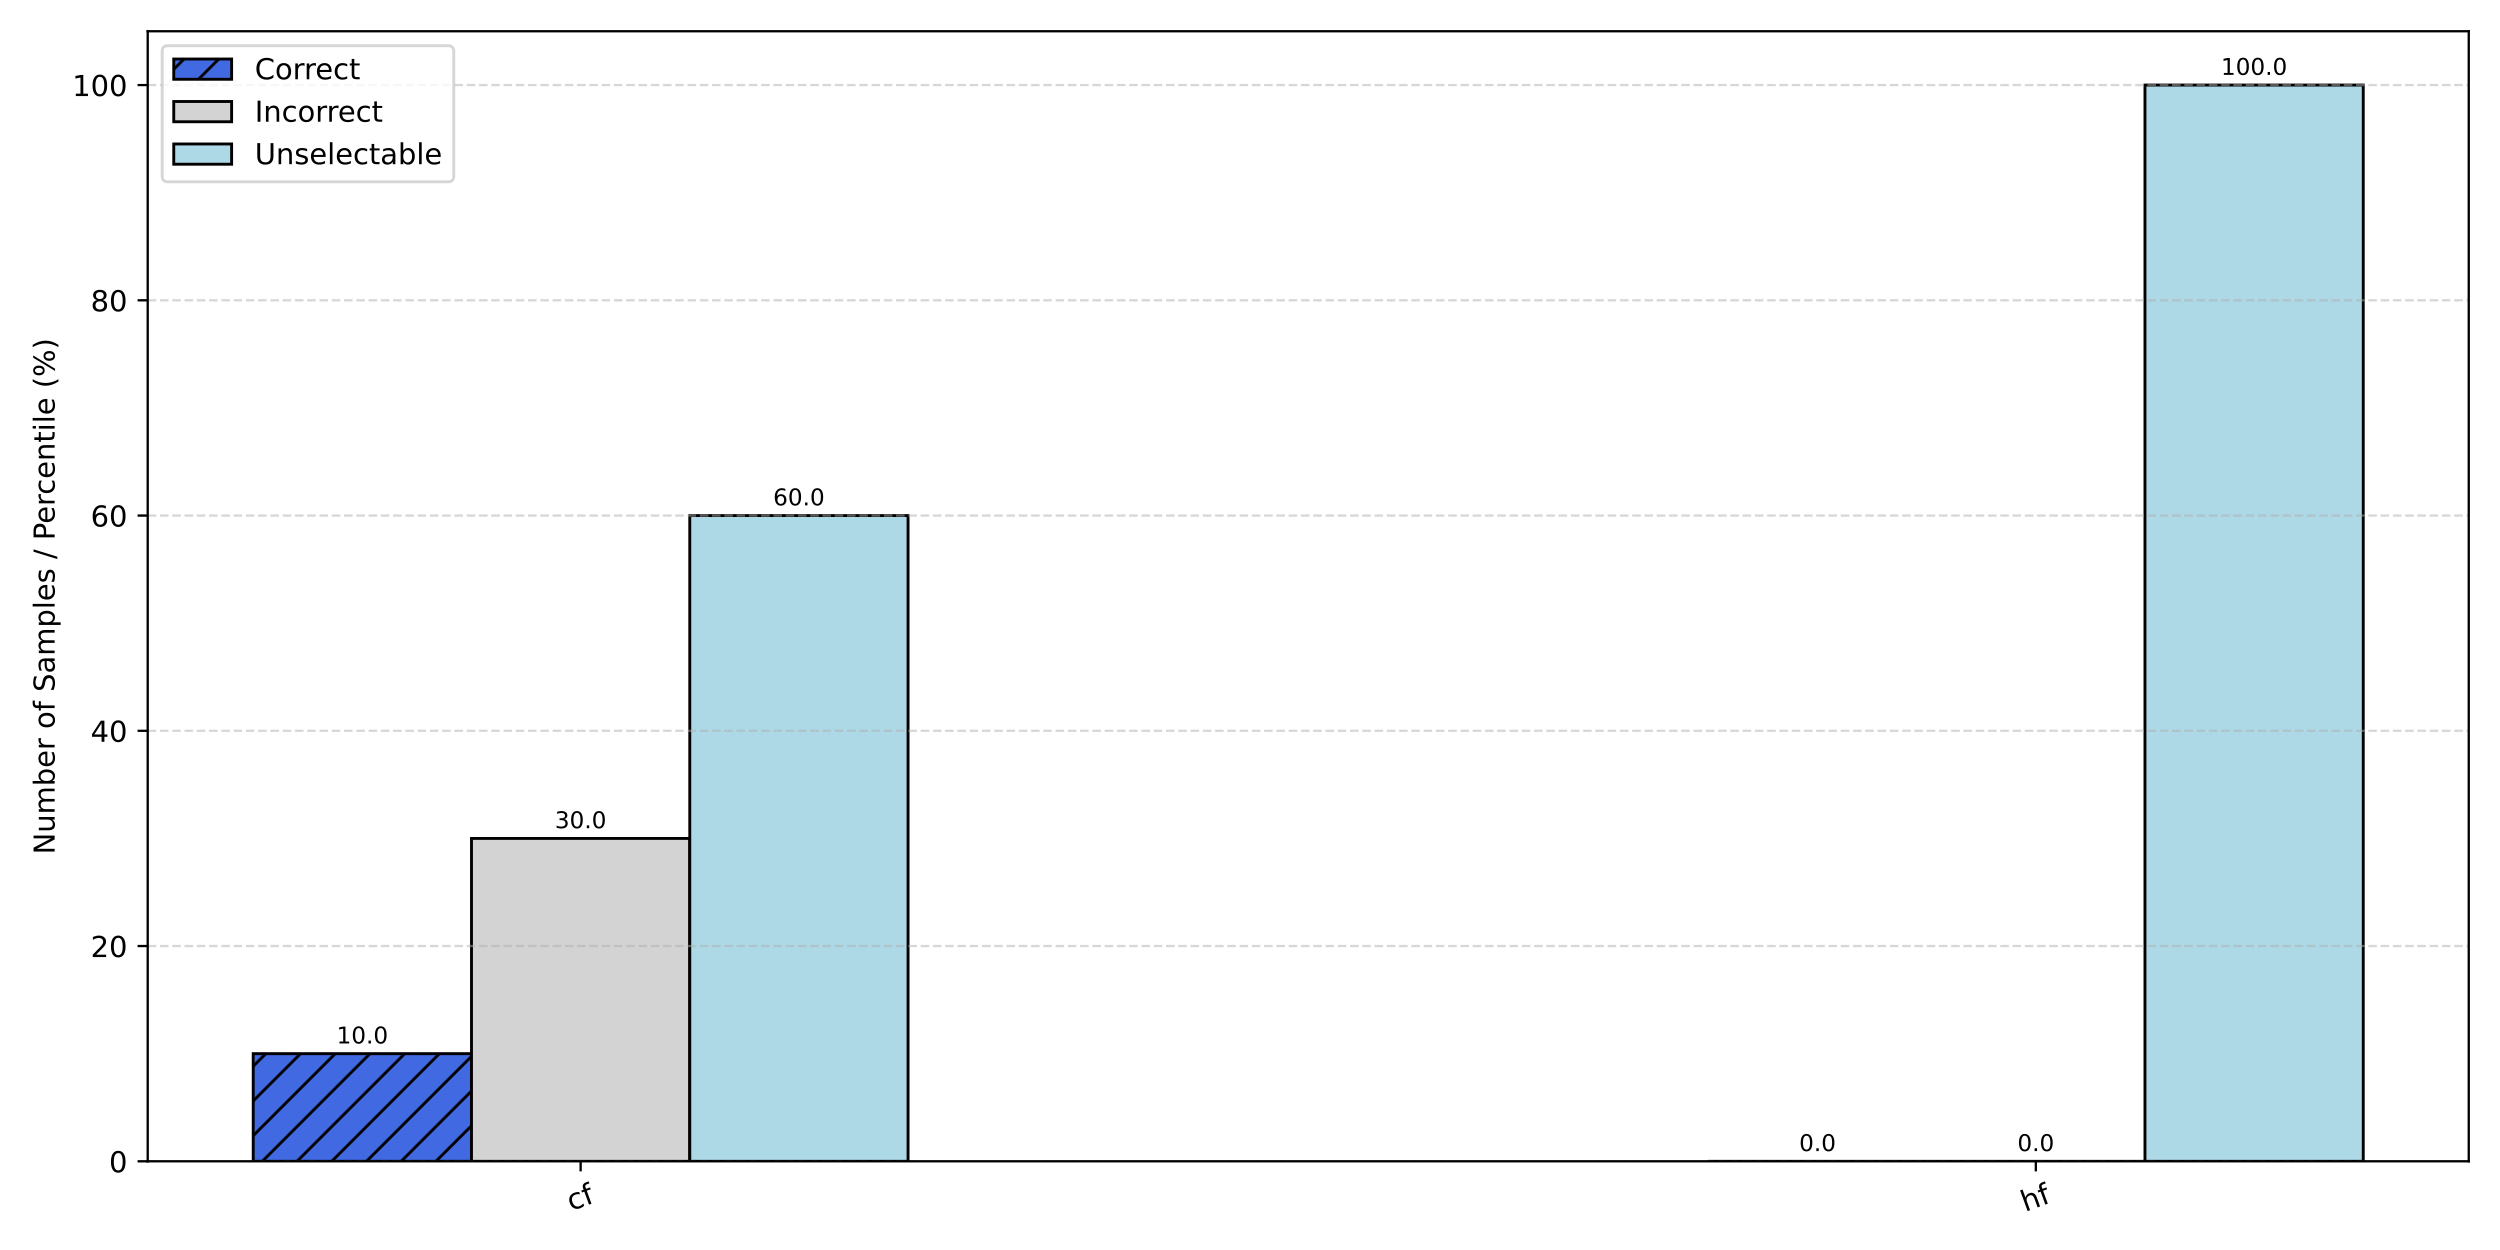
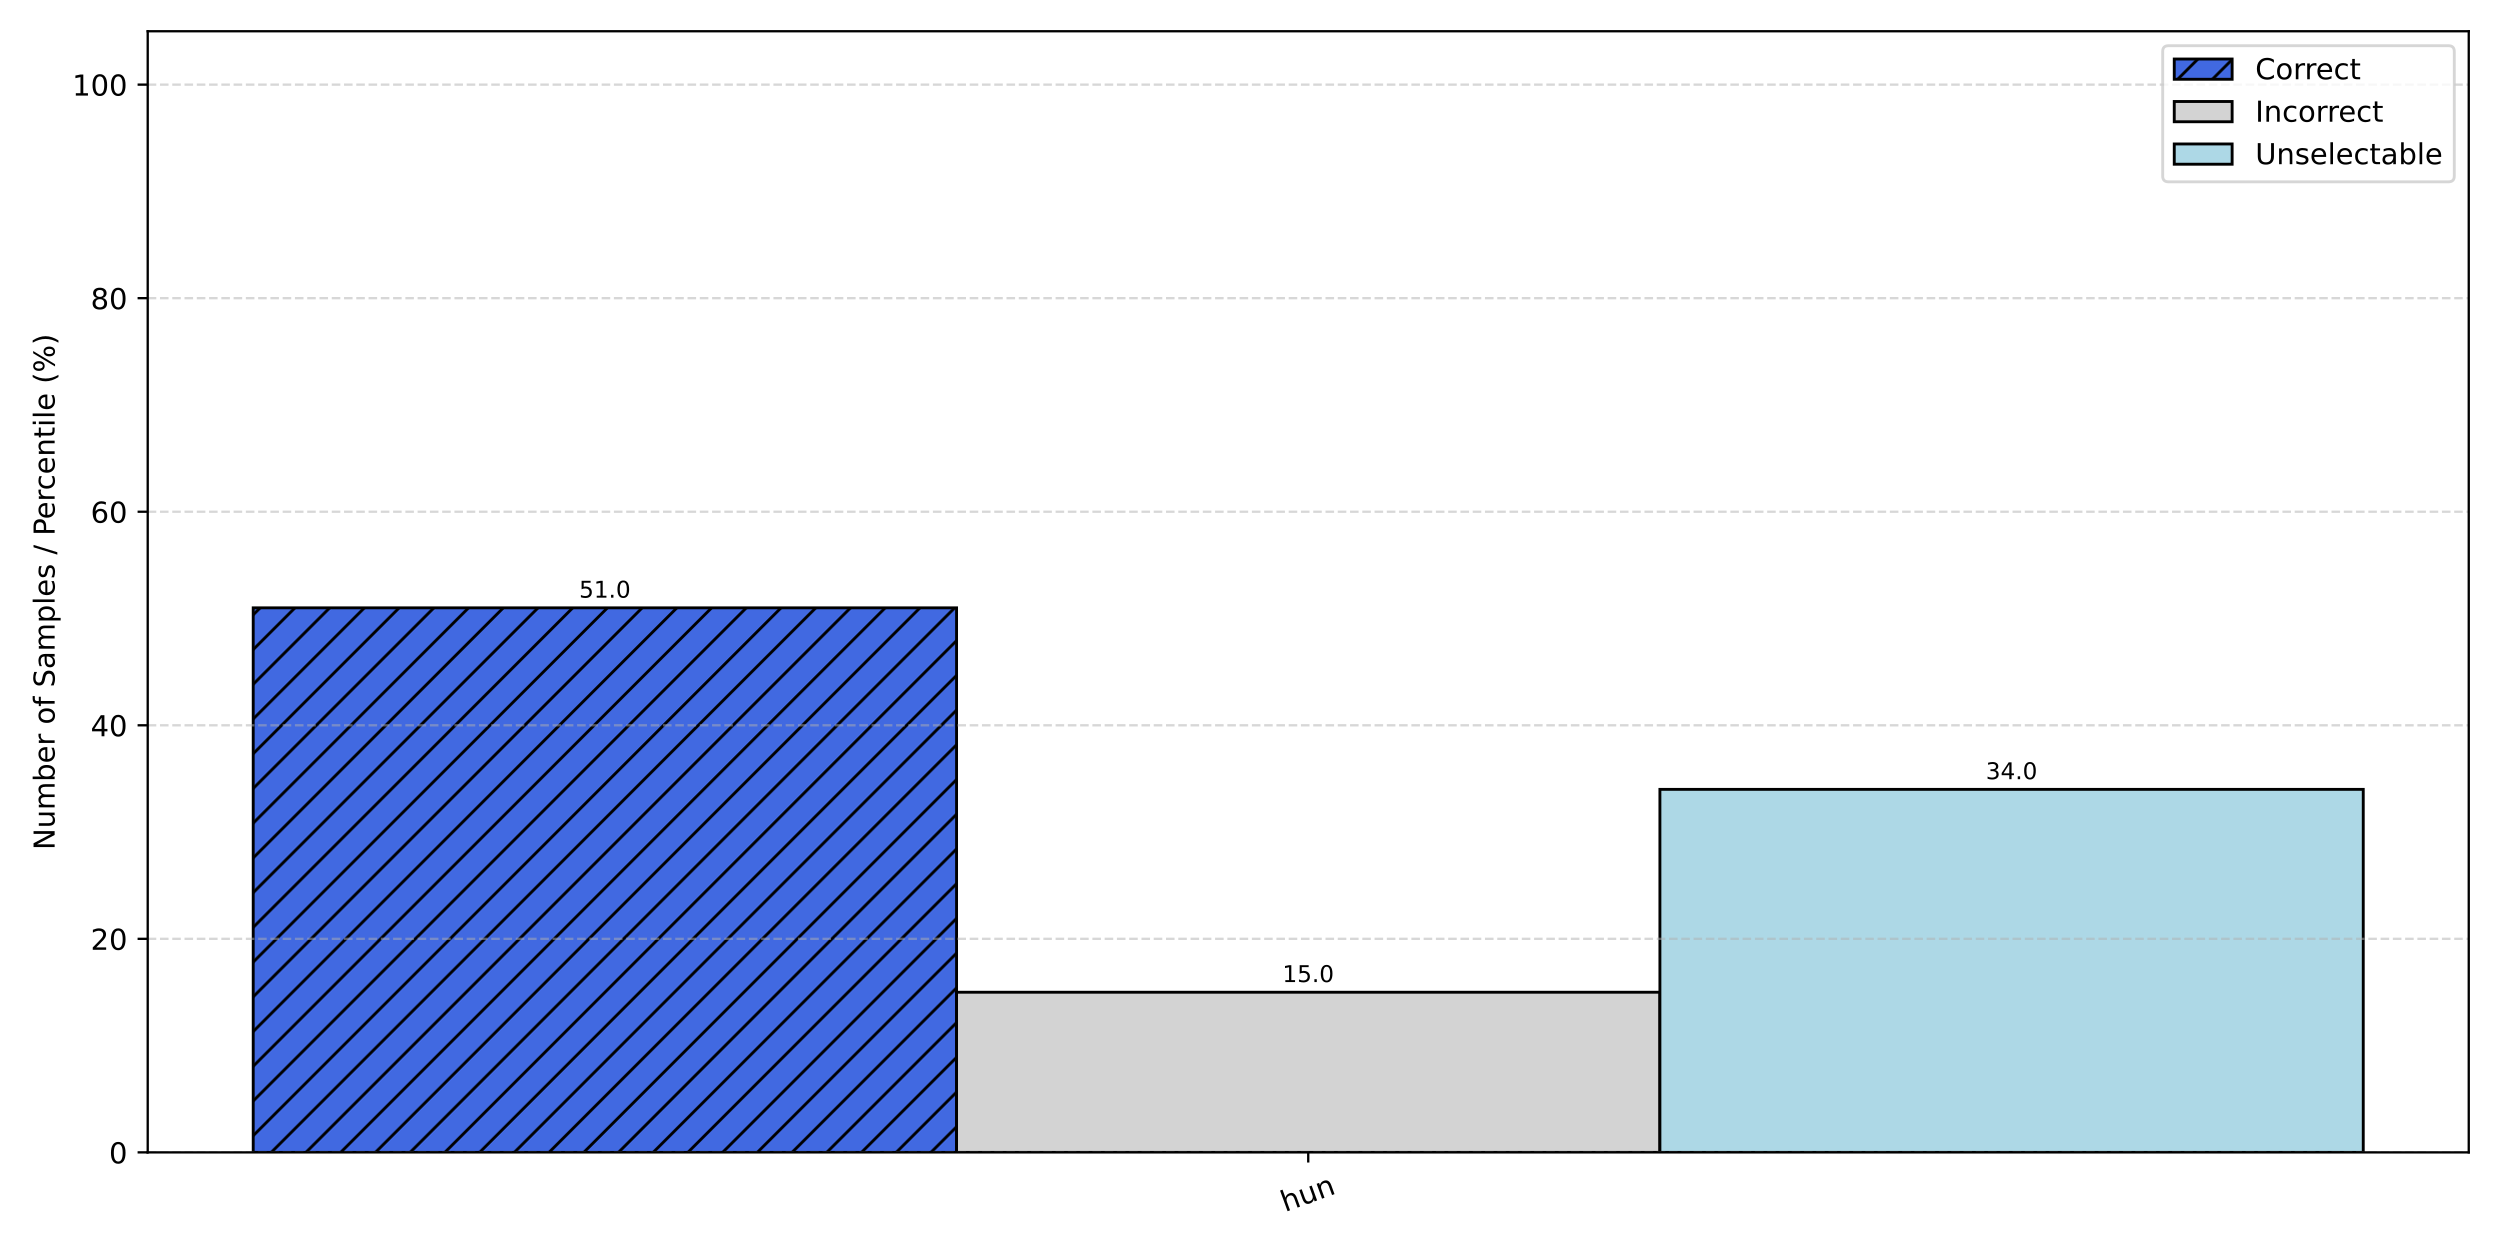
<svg xmlns="http://www.w3.org/2000/svg" xmlns:xlink="http://www.w3.org/1999/xlink" width="864pt" height="432pt" viewBox="0 0 864 432" version="1.1">
  <defs>
    <style type="text/css">*{stroke-linejoin: round; stroke-linecap: butt}</style>
  </defs>
  <g id="figure_1">
    <g id="patch_1">
      <path d="M 0 432  L 864 432  L 864 0  L 0 0  z " style="fill: #ffffff" />
    </g>
    <g id="axes_1">
      <g id="patch_2">
-         <path d="M 51.05 401.342  L 853.2 401.342  L 853.2 10.8  L 51.05 10.8  z " style="fill: #ffffff" />
+         <path d="M 51.05 398.264  L 853.2 398.264  L 853.2 10.8  L 51.05 10.8  z " style="fill: #ffffff" />
      </g>
      <g id="patch_3">
-         <path d="M 87.511 401.342  L 162.949 401.342  L 162.949 364.147  L 87.511 364.147  z " clip-path="url(#pfeab9dd503)" style="fill: url(#h77043352ca); stroke: #000000; stroke-linejoin: miter" />
+         <path d="M 87.511 398.264  L 330.587 398.264  L 330.587 210.067  L 87.511 210.067  z " clip-path="url(#pd1d6e4b4f1)" style="fill: url(#h47a044cb48); stroke: #000000; stroke-linejoin: miter" />
      </g>
      <g id="patch_4">
-         <path d="M 590.427 401.342  L 665.864 401.342  L 665.864 401.342  L 590.427 401.342  z " clip-path="url(#pfeab9dd503)" style="fill: url(#h77043352ca); stroke: #000000; stroke-linejoin: miter" />
+         <path d="M 330.587 398.264  L 573.663 398.264  L 573.663 342.912  L 330.587 342.912  z " clip-path="url(#pd1d6e4b4f1)" style="fill: #d3d3d3; stroke: #000000; stroke-linejoin: miter" />
      </g>
      <g id="patch_5">
-         <path d="M 162.949 401.342  L 238.386 401.342  L 238.386 289.758  L 162.949 289.758  z " clip-path="url(#pfeab9dd503)" style="fill: #d3d3d3; stroke: #000000; stroke-linejoin: miter" />
-       </g>
-       <g id="patch_6">
-         <path d="M 665.864 401.342  L 741.301 401.342  L 741.301 401.342  L 665.864 401.342  z " clip-path="url(#pfeab9dd503)" style="fill: #d3d3d3; stroke: #000000; stroke-linejoin: miter" />
-       </g>
-       <g id="patch_7">
-         <path d="M 238.386 401.342  L 313.823 401.342  L 313.823 178.175  L 238.386 178.175  z " clip-path="url(#pfeab9dd503)" style="fill: #add8e6; stroke: #000000; stroke-linejoin: miter" />
-       </g>
-       <g id="patch_8">
-         <path d="M 741.301 401.342  L 816.739 401.342  L 816.739 29.397  L 741.301 29.397  z " clip-path="url(#pfeab9dd503)" style="fill: #add8e6; stroke: #000000; stroke-linejoin: miter" />
+         <path d="M 573.663 398.264  L 816.739 398.264  L 816.739 272.799  L 573.663 272.799  z " clip-path="url(#pd1d6e4b4f1)" style="fill: #add8e6; stroke: #000000; stroke-linejoin: miter" />
      </g>
      <g id="matplotlib.axis_1">
        <g id="xtick_1">
          <g id="line2d_1">
            <defs>
-               <path id="m3f63873eab" d="M 0 0  L 0 3.5  " style="stroke: #000000; stroke-width: 0.8" />
-             </defs>
-             <g>
-               <use xlink:href="#m3f63873eab" x="200.667" y="401.342" style="stroke: #000000; stroke-width: 0.8" />
+               <path id="m534eead3a0" d="M 0 0  L 0 3.5  " style="stroke: #000000; stroke-width: 0.8" />
+             </defs>
+             <g>
+               <use xlink:href="#m534eead3a0" x="452.125" y="398.264" style="stroke: #000000; stroke-width: 0.8" />
            </g>
          </g>
          <g id="text_1">
-             <g transform="translate(197.3737 418.5667) rotate(-20) scale(0.1 -0.1)">
-               <defs>
-                 <path id="DejaVuSans-63" d="M 3122 3366  L 3122 2828  Q 2878 2963 2633 3030  Q 2388 3097 2138 3097  Q 1578 3097 1268 2742  Q 959 2388 959 1747  Q 959 1106 1268 751  Q 1578 397 2138 397  Q 2388 397 2633 464  Q 2878 531 3122 666  L 3122 134  Q 2881 22 2623 -34  Q 2366 -91 2075 -91  Q 1284 -91 818 406  Q 353 903 353 1747  Q 353 2603 823 3093  Q 1294 3584 2113 3584  Q 2378 3584 2631 3529  Q 2884 3475 3122 3366  z " transform="scale(0.015625)" />
-                 <path id="DejaVuSans-66" d="M 2375 4863  L 2375 4384  L 1825 4384  Q 1516 4384 1395 4259  Q 1275 4134 1275 3809  L 1275 3500  L 2222 3500  L 2222 3053  L 1275 3053  L 1275 0  L 697 0  L 697 3053  L 147 3053  L 147 3500  L 697 3500  L 697 3744  Q 697 4328 969 4595  Q 1241 4863 1831 4863  L 2375 4863  z " transform="scale(0.015625)" />
-               </defs>
-               <use xlink:href="#DejaVuSans-63" />
-               <use xlink:href="#DejaVuSans-66" transform="translate(54.98047 0)" />
-             </g>
-           </g>
-         </g>
-         <g id="xtick_2">
-           <g id="line2d_2">
-             <g>
-               <use xlink:href="#m3f63873eab" x="703.583" y="401.342" style="stroke: #000000; stroke-width: 0.8" />
-             </g>
-           </g>
-           <g id="text_2">
-             <g transform="translate(699.8948 418.8537) rotate(-20) scale(0.1 -0.1)">
+             <g transform="translate(444.1358 418.9066) rotate(-20) scale(0.1 -0.1)">
              <defs>
                <path id="DejaVuSans-68" d="M 3513 2113  L 3513 0  L 2938 0  L 2938 2094  Q 2938 2591 2744 2837  Q 2550 3084 2163 3084  Q 1697 3084 1428 2787  Q 1159 2491 1159 1978  L 1159 0  L 581 0  L 581 4863  L 1159 4863  L 1159 2956  Q 1366 3272 1645 3428  Q 1925 3584 2291 3584  Q 2894 3584 3203 3211  Q 3513 2838 3513 2113  z " transform="scale(0.015625)" />
+                 <path id="DejaVuSans-75" d="M 544 1381  L 544 3500  L 1119 3500  L 1119 1403  Q 1119 906 1312 657  Q 1506 409 1894 409  Q 2359 409 2629 706  Q 2900 1003 2900 1516  L 2900 3500  L 3475 3500  L 3475 0  L 2900 0  L 2900 538  Q 2691 219 2414 64  Q 2138 -91 1772 -91  Q 1169 -91 856 284  Q 544 659 544 1381  z M 1991 3584  L 1991 3584  z " transform="scale(0.015625)" />
+                 <path id="DejaVuSans-6e" d="M 3513 2113  L 3513 0  L 2938 0  L 2938 2094  Q 2938 2591 2744 2837  Q 2550 3084 2163 3084  Q 1697 3084 1428 2787  Q 1159 2491 1159 1978  L 1159 0  L 581 0  L 581 3500  L 1159 3500  L 1159 2956  Q 1366 3272 1645 3428  Q 1925 3584 2291 3584  Q 2894 3584 3203 3211  Q 3513 2838 3513 2113  z " transform="scale(0.015625)" />
              </defs>
              <use xlink:href="#DejaVuSans-68" />
-               <use xlink:href="#DejaVuSans-66" transform="translate(63.37891 0)" />
+               <use xlink:href="#DejaVuSans-75" transform="translate(63.37891 0)" />
+               <use xlink:href="#DejaVuSans-6e" transform="translate(126.7578 0)" />
            </g>
          </g>
        </g>
      </g>
      <g id="matplotlib.axis_2">
        <g id="ytick_1">
+           <g id="line2d_2">
+             <path d="M 51.05 398.264  L 853.2 398.264  " clip-path="url(#pd1d6e4b4f1)" style="fill: none; stroke-dasharray: 2.96,1.28; stroke-dashoffset: 0; stroke: #b0b0b0; stroke-opacity: 0.5; stroke-width: 0.8" />
+           </g>
          <g id="line2d_3">
-             <path d="M 51.05 401.342  L 853.2 401.342  " clip-path="url(#pfeab9dd503)" style="fill: none; stroke-dasharray: 2.96,1.28; stroke-dashoffset: 0; stroke: #b0b0b0; stroke-opacity: 0.5; stroke-width: 0.8" />
-           </g>
+             <defs>
+               <path id="m24a71e5245" d="M 0 0  L -3.5 0  " style="stroke: #000000; stroke-width: 0.8" />
+             </defs>
+             <g>
+               <use xlink:href="#m24a71e5245" x="51.05" y="398.264" style="stroke: #000000; stroke-width: 0.8" />
+             </g>
+           </g>
+           <g id="text_2">
+             <g transform="translate(37.6875 402.0629) scale(0.1 -0.1)">
+               <defs>
+                 <path id="DejaVuSans-30" d="M 2034 4250  Q 1547 4250 1301 3770  Q 1056 3291 1056 2328  Q 1056 1369 1301 889  Q 1547 409 2034 409  Q 2525 409 2770 889  Q 3016 1369 3016 2328  Q 3016 3291 2770 3770  Q 2525 4250 2034 4250  z M 2034 4750  Q 2819 4750 3233 4129  Q 3647 3509 3647 2328  Q 3647 1150 3233 529  Q 2819 -91 2034 -91  Q 1250 -91 836 529  Q 422 1150 422 2328  Q 422 3509 836 4129  Q 1250 4750 2034 4750  z " transform="scale(0.015625)" />
+               </defs>
+               <use xlink:href="#DejaVuSans-30" />
+             </g>
+           </g>
+         </g>
+         <g id="ytick_2">
          <g id="line2d_4">
-             <defs>
-               <path id="m49c0486e24" d="M 0 0  L -3.5 0  " style="stroke: #000000; stroke-width: 0.8" />
-             </defs>
-             <g>
-               <use xlink:href="#m49c0486e24" x="51.05" y="401.342" style="stroke: #000000; stroke-width: 0.8" />
+             <path d="M 51.05 324.461  L 853.2 324.461  " clip-path="url(#pd1d6e4b4f1)" style="fill: none; stroke-dasharray: 2.96,1.28; stroke-dashoffset: 0; stroke: #b0b0b0; stroke-opacity: 0.5; stroke-width: 0.8" />
+           </g>
+           <g id="line2d_5">
+             <g>
+               <use xlink:href="#m24a71e5245" x="51.05" y="324.461" style="stroke: #000000; stroke-width: 0.8" />
            </g>
          </g>
          <g id="text_3">
-             <g transform="translate(37.6875 405.1411) scale(0.1 -0.1)">
-               <defs>
-                 <path id="DejaVuSans-30" d="M 2034 4250  Q 1547 4250 1301 3770  Q 1056 3291 1056 2328  Q 1056 1369 1301 889  Q 1547 409 2034 409  Q 2525 409 2770 889  Q 3016 1369 3016 2328  Q 3016 3291 2770 3770  Q 2525 4250 2034 4250  z M 2034 4750  Q 2819 4750 3233 4129  Q 3647 3509 3647 2328  Q 3647 1150 3233 529  Q 2819 -91 2034 -91  Q 1250 -91 836 529  Q 422 1150 422 2328  Q 422 3509 836 4129  Q 1250 4750 2034 4750  z " transform="scale(0.015625)" />
-               </defs>
-               <use xlink:href="#DejaVuSans-30" />
-             </g>
-           </g>
-         </g>
-         <g id="ytick_2">
-           <g id="line2d_5">
-             <path d="M 51.05 326.953  L 853.2 326.953  " clip-path="url(#pfeab9dd503)" style="fill: none; stroke-dasharray: 2.96,1.28; stroke-dashoffset: 0; stroke: #b0b0b0; stroke-opacity: 0.5; stroke-width: 0.8" />
-           </g>
+             <g transform="translate(31.325 328.2603) scale(0.1 -0.1)">
+               <defs>
+                 <path id="DejaVuSans-32" d="M 1228 531  L 3431 531  L 3431 0  L 469 0  L 469 531  Q 828 903 1448 1529  Q 2069 2156 2228 2338  Q 2531 2678 2651 2914  Q 2772 3150 2772 3378  Q 2772 3750 2511 3984  Q 2250 4219 1831 4219  Q 1534 4219 1204 4116  Q 875 4013 500 3803  L 500 4441  Q 881 4594 1212 4672  Q 1544 4750 1819 4750  Q 2544 4750 2975 4387  Q 3406 4025 3406 3419  Q 3406 3131 3298 2873  Q 3191 2616 2906 2266  Q 2828 2175 2409 1742  Q 1991 1309 1228 531  z " transform="scale(0.015625)" />
+               </defs>
+               <use xlink:href="#DejaVuSans-32" />
+               <use xlink:href="#DejaVuSans-30" transform="translate(63.62305 0)" />
+             </g>
+           </g>
+         </g>
+         <g id="ytick_3">
          <g id="line2d_6">
-             <g>
-               <use xlink:href="#m49c0486e24" x="51.05" y="326.953" style="stroke: #000000; stroke-width: 0.8" />
+             <path d="M 51.05 250.658  L 853.2 250.658  " clip-path="url(#pd1d6e4b4f1)" style="fill: none; stroke-dasharray: 2.96,1.28; stroke-dashoffset: 0; stroke: #b0b0b0; stroke-opacity: 0.5; stroke-width: 0.8" />
+           </g>
+           <g id="line2d_7">
+             <g>
+               <use xlink:href="#m24a71e5245" x="51.05" y="250.658" style="stroke: #000000; stroke-width: 0.8" />
            </g>
          </g>
          <g id="text_4">
-             <g transform="translate(31.325 330.7522) scale(0.1 -0.1)">
-               <defs>
-                 <path id="DejaVuSans-32" d="M 1228 531  L 3431 531  L 3431 0  L 469 0  L 469 531  Q 828 903 1448 1529  Q 2069 2156 2228 2338  Q 2531 2678 2651 2914  Q 2772 3150 2772 3378  Q 2772 3750 2511 3984  Q 2250 4219 1831 4219  Q 1534 4219 1204 4116  Q 875 4013 500 3803  L 500 4441  Q 881 4594 1212 4672  Q 1544 4750 1819 4750  Q 2544 4750 2975 4387  Q 3406 4025 3406 3419  Q 3406 3131 3298 2873  Q 3191 2616 2906 2266  Q 2828 2175 2409 1742  Q 1991 1309 1228 531  z " transform="scale(0.015625)" />
-               </defs>
-               <use xlink:href="#DejaVuSans-32" />
-               <use xlink:href="#DejaVuSans-30" transform="translate(63.62305 0)" />
-             </g>
-           </g>
-         </g>
-         <g id="ytick_3">
-           <g id="line2d_7">
-             <path d="M 51.05 252.564  L 853.2 252.564  " clip-path="url(#pfeab9dd503)" style="fill: none; stroke-dasharray: 2.96,1.28; stroke-dashoffset: 0; stroke: #b0b0b0; stroke-opacity: 0.5; stroke-width: 0.8" />
-           </g>
+             <g transform="translate(31.325 254.4577) scale(0.1 -0.1)">
+               <defs>
+                 <path id="DejaVuSans-34" d="M 2419 4116  L 825 1625  L 2419 1625  L 2419 4116  z M 2253 4666  L 3047 4666  L 3047 1625  L 3713 1625  L 3713 1100  L 3047 1100  L 3047 0  L 2419 0  L 2419 1100  L 313 1100  L 313 1709  L 2253 4666  z " transform="scale(0.015625)" />
+               </defs>
+               <use xlink:href="#DejaVuSans-34" />
+               <use xlink:href="#DejaVuSans-30" transform="translate(63.62305 0)" />
+             </g>
+           </g>
+         </g>
+         <g id="ytick_4">
          <g id="line2d_8">
-             <g>
-               <use xlink:href="#m49c0486e24" x="51.05" y="252.564" style="stroke: #000000; stroke-width: 0.8" />
+             <path d="M 51.05 176.856  L 853.2 176.856  " clip-path="url(#pd1d6e4b4f1)" style="fill: none; stroke-dasharray: 2.96,1.28; stroke-dashoffset: 0; stroke: #b0b0b0; stroke-opacity: 0.5; stroke-width: 0.8" />
+           </g>
+           <g id="line2d_9">
+             <g>
+               <use xlink:href="#m24a71e5245" x="51.05" y="176.856" style="stroke: #000000; stroke-width: 0.8" />
            </g>
          </g>
          <g id="text_5">
-             <g transform="translate(31.325 256.3633) scale(0.1 -0.1)">
-               <defs>
-                 <path id="DejaVuSans-34" d="M 2419 4116  L 825 1625  L 2419 1625  L 2419 4116  z M 2253 4666  L 3047 4666  L 3047 1625  L 3713 1625  L 3713 1100  L 3047 1100  L 3047 0  L 2419 0  L 2419 1100  L 313 1100  L 313 1709  L 2253 4666  z " transform="scale(0.015625)" />
-               </defs>
-               <use xlink:href="#DejaVuSans-34" />
-               <use xlink:href="#DejaVuSans-30" transform="translate(63.62305 0)" />
-             </g>
-           </g>
-         </g>
-         <g id="ytick_4">
-           <g id="line2d_9">
-             <path d="M 51.05 178.175  L 853.2 178.175  " clip-path="url(#pfeab9dd503)" style="fill: none; stroke-dasharray: 2.96,1.28; stroke-dashoffset: 0; stroke: #b0b0b0; stroke-opacity: 0.5; stroke-width: 0.8" />
-           </g>
+             <g transform="translate(31.325 180.6551) scale(0.1 -0.1)">
+               <defs>
+                 <path id="DejaVuSans-36" d="M 2113 2584  Q 1688 2584 1439 2293  Q 1191 2003 1191 1497  Q 1191 994 1439 701  Q 1688 409 2113 409  Q 2538 409 2786 701  Q 3034 994 3034 1497  Q 3034 2003 2786 2293  Q 2538 2584 2113 2584  z M 3366 4563  L 3366 3988  Q 3128 4100 2886 4159  Q 2644 4219 2406 4219  Q 1781 4219 1451 3797  Q 1122 3375 1075 2522  Q 1259 2794 1537 2939  Q 1816 3084 2150 3084  Q 2853 3084 3261 2657  Q 3669 2231 3669 1497  Q 3669 778 3244 343  Q 2819 -91 2113 -91  Q 1303 -91 875 529  Q 447 1150 447 2328  Q 447 3434 972 4092  Q 1497 4750 2381 4750  Q 2619 4750 2861 4703  Q 3103 4656 3366 4563  z " transform="scale(0.015625)" />
+               </defs>
+               <use xlink:href="#DejaVuSans-36" />
+               <use xlink:href="#DejaVuSans-30" transform="translate(63.62305 0)" />
+             </g>
+           </g>
+         </g>
+         <g id="ytick_5">
          <g id="line2d_10">
-             <g>
-               <use xlink:href="#m49c0486e24" x="51.05" y="178.175" style="stroke: #000000; stroke-width: 0.8" />
+             <path d="M 51.05 103.053  L 853.2 103.053  " clip-path="url(#pd1d6e4b4f1)" style="fill: none; stroke-dasharray: 2.96,1.28; stroke-dashoffset: 0; stroke: #b0b0b0; stroke-opacity: 0.5; stroke-width: 0.8" />
+           </g>
+           <g id="line2d_11">
+             <g>
+               <use xlink:href="#m24a71e5245" x="51.05" y="103.053" style="stroke: #000000; stroke-width: 0.8" />
            </g>
          </g>
          <g id="text_6">
-             <g transform="translate(31.325 181.9743) scale(0.1 -0.1)">
-               <defs>
-                 <path id="DejaVuSans-36" d="M 2113 2584  Q 1688 2584 1439 2293  Q 1191 2003 1191 1497  Q 1191 994 1439 701  Q 1688 409 2113 409  Q 2538 409 2786 701  Q 3034 994 3034 1497  Q 3034 2003 2786 2293  Q 2538 2584 2113 2584  z M 3366 4563  L 3366 3988  Q 3128 4100 2886 4159  Q 2644 4219 2406 4219  Q 1781 4219 1451 3797  Q 1122 3375 1075 2522  Q 1259 2794 1537 2939  Q 1816 3084 2150 3084  Q 2853 3084 3261 2657  Q 3669 2231 3669 1497  Q 3669 778 3244 343  Q 2819 -91 2113 -91  Q 1303 -91 875 529  Q 447 1150 447 2328  Q 447 3434 972 4092  Q 1497 4750 2381 4750  Q 2619 4750 2861 4703  Q 3103 4656 3366 4563  z " transform="scale(0.015625)" />
-               </defs>
-               <use xlink:href="#DejaVuSans-36" />
-               <use xlink:href="#DejaVuSans-30" transform="translate(63.62305 0)" />
-             </g>
-           </g>
-         </g>
-         <g id="ytick_5">
-           <g id="line2d_11">
-             <path d="M 51.05 103.786  L 853.2 103.786  " clip-path="url(#pfeab9dd503)" style="fill: none; stroke-dasharray: 2.96,1.28; stroke-dashoffset: 0; stroke: #b0b0b0; stroke-opacity: 0.5; stroke-width: 0.8" />
-           </g>
+             <g transform="translate(31.325 106.8525) scale(0.1 -0.1)">
+               <defs>
+                 <path id="DejaVuSans-38" d="M 2034 2216  Q 1584 2216 1326 1975  Q 1069 1734 1069 1313  Q 1069 891 1326 650  Q 1584 409 2034 409  Q 2484 409 2743 651  Q 3003 894 3003 1313  Q 3003 1734 2745 1975  Q 2488 2216 2034 2216  z M 1403 2484  Q 997 2584 770 2862  Q 544 3141 544 3541  Q 544 4100 942 4425  Q 1341 4750 2034 4750  Q 2731 4750 3128 4425  Q 3525 4100 3525 3541  Q 3525 3141 3298 2862  Q 3072 2584 2669 2484  Q 3125 2378 3379 2068  Q 3634 1759 3634 1313  Q 3634 634 3220 271  Q 2806 -91 2034 -91  Q 1263 -91 848 271  Q 434 634 434 1313  Q 434 1759 690 2068  Q 947 2378 1403 2484  z M 1172 3481  Q 1172 3119 1398 2916  Q 1625 2713 2034 2713  Q 2441 2713 2670 2916  Q 2900 3119 2900 3481  Q 2900 3844 2670 4047  Q 2441 4250 2034 4250  Q 1625 4250 1398 4047  Q 1172 3844 1172 3481  z " transform="scale(0.015625)" />
+               </defs>
+               <use xlink:href="#DejaVuSans-38" />
+               <use xlink:href="#DejaVuSans-30" transform="translate(63.62305 0)" />
+             </g>
+           </g>
+         </g>
+         <g id="ytick_6">
          <g id="line2d_12">
-             <g>
-               <use xlink:href="#m49c0486e24" x="51.05" y="103.786" style="stroke: #000000; stroke-width: 0.8" />
+             <path d="M 51.05 29.251  L 853.2 29.251  " clip-path="url(#pd1d6e4b4f1)" style="fill: none; stroke-dasharray: 2.96,1.28; stroke-dashoffset: 0; stroke: #b0b0b0; stroke-opacity: 0.5; stroke-width: 0.8" />
+           </g>
+           <g id="line2d_13">
+             <g>
+               <use xlink:href="#m24a71e5245" x="51.05" y="29.251" style="stroke: #000000; stroke-width: 0.8" />
            </g>
          </g>
          <g id="text_7">
-             <g transform="translate(31.325 107.5854) scale(0.1 -0.1)">
-               <defs>
-                 <path id="DejaVuSans-38" d="M 2034 2216  Q 1584 2216 1326 1975  Q 1069 1734 1069 1313  Q 1069 891 1326 650  Q 1584 409 2034 409  Q 2484 409 2743 651  Q 3003 894 3003 1313  Q 3003 1734 2745 1975  Q 2488 2216 2034 2216  z M 1403 2484  Q 997 2584 770 2862  Q 544 3141 544 3541  Q 544 4100 942 4425  Q 1341 4750 2034 4750  Q 2731 4750 3128 4425  Q 3525 4100 3525 3541  Q 3525 3141 3298 2862  Q 3072 2584 2669 2484  Q 3125 2378 3379 2068  Q 3634 1759 3634 1313  Q 3634 634 3220 271  Q 2806 -91 2034 -91  Q 1263 -91 848 271  Q 434 634 434 1313  Q 434 1759 690 2068  Q 947 2378 1403 2484  z M 1172 3481  Q 1172 3119 1398 2916  Q 1625 2713 2034 2713  Q 2441 2713 2670 2916  Q 2900 3119 2900 3481  Q 2900 3844 2670 4047  Q 2441 4250 2034 4250  Q 1625 4250 1398 4047  Q 1172 3844 1172 3481  z " transform="scale(0.015625)" />
-               </defs>
-               <use xlink:href="#DejaVuSans-38" />
-               <use xlink:href="#DejaVuSans-30" transform="translate(63.62305 0)" />
-             </g>
-           </g>
-         </g>
-         <g id="ytick_6">
-           <g id="line2d_13">
-             <path d="M 51.05 29.397  L 853.2 29.397  " clip-path="url(#pfeab9dd503)" style="fill: none; stroke-dasharray: 2.96,1.28; stroke-dashoffset: 0; stroke: #b0b0b0; stroke-opacity: 0.5; stroke-width: 0.8" />
-           </g>
-           <g id="line2d_14">
-             <g>
-               <use xlink:href="#m49c0486e24" x="51.05" y="29.397" style="stroke: #000000; stroke-width: 0.8" />
-             </g>
-           </g>
-           <g id="text_8">
-             <g transform="translate(24.9625 33.19645) scale(0.1 -0.1)">
+             <g transform="translate(24.9625 33.04987) scale(0.1 -0.1)">
              <defs>
                <path id="DejaVuSans-31" d="M 794 531  L 1825 531  L 1825 4091  L 703 3866  L 703 4441  L 1819 4666  L 2450 4666  L 2450 531  L 3481 531  L 3481 0  L 794 0  L 794 531  z " transform="scale(0.015625)" />
              </defs>
              <use xlink:href="#DejaVuSans-31" />
              <use xlink:href="#DejaVuSans-30" transform="translate(63.62305 0)" />
              <use xlink:href="#DejaVuSans-30" transform="translate(127.2461 0)" />
            </g>
          </g>
        </g>
-         <g id="text_9">
-           <g transform="translate(18.88281 295.2741) rotate(-90) scale(0.1 -0.1)">
+         <g id="text_8">
+           <g transform="translate(18.88281 293.735) rotate(-90) scale(0.1 -0.1)">
            <defs>
              <path id="DejaVuSans-4e" d="M 628 4666  L 1478 4666  L 3547 763  L 3547 4666  L 4159 4666  L 4159 0  L 3309 0  L 1241 3903  L 1241 0  L 628 0  L 628 4666  z " transform="scale(0.015625)" />
-               <path id="DejaVuSans-75" d="M 544 1381  L 544 3500  L 1119 3500  L 1119 1403  Q 1119 906 1312 657  Q 1506 409 1894 409  Q 2359 409 2629 706  Q 2900 1003 2900 1516  L 2900 3500  L 3475 3500  L 3475 0  L 2900 0  L 2900 538  Q 2691 219 2414 64  Q 2138 -91 1772 -91  Q 1169 -91 856 284  Q 544 659 544 1381  z M 1991 3584  L 1991 3584  z " transform="scale(0.015625)" />
              <path id="DejaVuSans-6d" d="M 3328 2828  Q 3544 3216 3844 3400  Q 4144 3584 4550 3584  Q 5097 3584 5394 3201  Q 5691 2819 5691 2113  L 5691 0  L 5113 0  L 5113 2094  Q 5113 2597 4934 2840  Q 4756 3084 4391 3084  Q 3944 3084 3684 2787  Q 3425 2491 3425 1978  L 3425 0  L 2847 0  L 2847 2094  Q 2847 2600 2669 2842  Q 2491 3084 2119 3084  Q 1678 3084 1418 2786  Q 1159 2488 1159 1978  L 1159 0  L 581 0  L 581 3500  L 1159 3500  L 1159 2956  Q 1356 3278 1631 3431  Q 1906 3584 2284 3584  Q 2666 3584 2933 3390  Q 3200 3197 3328 2828  z " transform="scale(0.015625)" />
              <path id="DejaVuSans-62" d="M 3116 1747  Q 3116 2381 2855 2742  Q 2594 3103 2138 3103  Q 1681 3103 1420 2742  Q 1159 2381 1159 1747  Q 1159 1113 1420 752  Q 1681 391 2138 391  Q 2594 391 2855 752  Q 3116 1113 3116 1747  z M 1159 2969  Q 1341 3281 1617 3432  Q 1894 3584 2278 3584  Q 2916 3584 3314 3078  Q 3713 2572 3713 1747  Q 3713 922 3314 415  Q 2916 -91 2278 -91  Q 1894 -91 1617 61  Q 1341 213 1159 525  L 1159 0  L 581 0  L 581 4863  L 1159 4863  L 1159 2969  z " transform="scale(0.015625)" />
              <path id="DejaVuSans-65" d="M 3597 1894  L 3597 1613  L 953 1613  Q 991 1019 1311 708  Q 1631 397 2203 397  Q 2534 397 2845 478  Q 3156 559 3463 722  L 3463 178  Q 3153 47 2828 -22  Q 2503 -91 2169 -91  Q 1331 -91 842 396  Q 353 884 353 1716  Q 353 2575 817 3079  Q 1281 3584 2069 3584  Q 2775 3584 3186 3129  Q 3597 2675 3597 1894  z M 3022 2063  Q 3016 2534 2758 2815  Q 2500 3097 2075 3097  Q 1594 3097 1305 2825  Q 1016 2553 972 2059  L 3022 2063  z " transform="scale(0.015625)" />
              <path id="DejaVuSans-72" d="M 2631 2963  Q 2534 3019 2420 3045  Q 2306 3072 2169 3072  Q 1681 3072 1420 2755  Q 1159 2438 1159 1844  L 1159 0  L 581 0  L 581 3500  L 1159 3500  L 1159 2956  Q 1341 3275 1631 3429  Q 1922 3584 2338 3584  Q 2397 3584 2469 3576  Q 2541 3569 2628 3553  L 2631 2963  z " transform="scale(0.015625)" />
              <path id="DejaVuSans-20" transform="scale(0.015625)" />
              <path id="DejaVuSans-6f" d="M 1959 3097  Q 1497 3097 1228 2736  Q 959 2375 959 1747  Q 959 1119 1226 758  Q 1494 397 1959 397  Q 2419 397 2687 759  Q 2956 1122 2956 1747  Q 2956 2369 2687 2733  Q 2419 3097 1959 3097  z M 1959 3584  Q 2709 3584 3137 3096  Q 3566 2609 3566 1747  Q 3566 888 3137 398  Q 2709 -91 1959 -91  Q 1206 -91 779 398  Q 353 888 353 1747  Q 353 2609 779 3096  Q 1206 3584 1959 3584  z " transform="scale(0.015625)" />
+               <path id="DejaVuSans-66" d="M 2375 4863  L 2375 4384  L 1825 4384  Q 1516 4384 1395 4259  Q 1275 4134 1275 3809  L 1275 3500  L 2222 3500  L 2222 3053  L 1275 3053  L 1275 0  L 697 0  L 697 3053  L 147 3053  L 147 3500  L 697 3500  L 697 3744  Q 697 4328 969 4595  Q 1241 4863 1831 4863  L 2375 4863  z " transform="scale(0.015625)" />
              <path id="DejaVuSans-53" d="M 3425 4513  L 3425 3897  Q 3066 4069 2747 4153  Q 2428 4238 2131 4238  Q 1616 4238 1336 4038  Q 1056 3838 1056 3469  Q 1056 3159 1242 3001  Q 1428 2844 1947 2747  L 2328 2669  Q 3034 2534 3370 2195  Q 3706 1856 3706 1288  Q 3706 609 3251 259  Q 2797 -91 1919 -91  Q 1588 -91 1214 -16  Q 841 59 441 206  L 441 856  Q 825 641 1194 531  Q 1563 422 1919 422  Q 2459 422 2753 634  Q 3047 847 3047 1241  Q 3047 1584 2836 1778  Q 2625 1972 2144 2069  L 1759 2144  Q 1053 2284 737 2584  Q 422 2884 422 3419  Q 422 4038 858 4394  Q 1294 4750 2059 4750  Q 2388 4750 2728 4690  Q 3069 4631 3425 4513  z " transform="scale(0.015625)" />
              <path id="DejaVuSans-61" d="M 2194 1759  Q 1497 1759 1228 1600  Q 959 1441 959 1056  Q 959 750 1161 570  Q 1363 391 1709 391  Q 2188 391 2477 730  Q 2766 1069 2766 1631  L 2766 1759  L 2194 1759  z M 3341 1997  L 3341 0  L 2766 0  L 2766 531  Q 2569 213 2275 61  Q 1981 -91 1556 -91  Q 1019 -91 701 211  Q 384 513 384 1019  Q 384 1609 779 1909  Q 1175 2209 1959 2209  L 2766 2209  L 2766 2266  Q 2766 2663 2505 2880  Q 2244 3097 1772 3097  Q 1472 3097 1187 3025  Q 903 2953 641 2809  L 641 3341  Q 956 3463 1253 3523  Q 1550 3584 1831 3584  Q 2591 3584 2966 3190  Q 3341 2797 3341 1997  z " transform="scale(0.015625)" />
              <path id="DejaVuSans-70" d="M 1159 525  L 1159 -1331  L 581 -1331  L 581 3500  L 1159 3500  L 1159 2969  Q 1341 3281 1617 3432  Q 1894 3584 2278 3584  Q 2916 3584 3314 3078  Q 3713 2572 3713 1747  Q 3713 922 3314 415  Q 2916 -91 2278 -91  Q 1894 -91 1617 61  Q 1341 213 1159 525  z M 3116 1747  Q 3116 2381 2855 2742  Q 2594 3103 2138 3103  Q 1681 3103 1420 2742  Q 1159 2381 1159 1747  Q 1159 1113 1420 752  Q 1681 391 2138 391  Q 2594 391 2855 752  Q 3116 1113 3116 1747  z " transform="scale(0.015625)" />
              <path id="DejaVuSans-6c" d="M 603 4863  L 1178 4863  L 1178 0  L 603 0  L 603 4863  z " transform="scale(0.015625)" />
              <path id="DejaVuSans-73" d="M 2834 3397  L 2834 2853  Q 2591 2978 2328 3040  Q 2066 3103 1784 3103  Q 1356 3103 1142 2972  Q 928 2841 928 2578  Q 928 2378 1081 2264  Q 1234 2150 1697 2047  L 1894 2003  Q 2506 1872 2764 1633  Q 3022 1394 3022 966  Q 3022 478 2636 193  Q 2250 -91 1575 -91  Q 1294 -91 989 -36  Q 684 19 347 128  L 347 722  Q 666 556 975 473  Q 1284 391 1588 391  Q 1994 391 2212 530  Q 2431 669 2431 922  Q 2431 1156 2273 1281  Q 2116 1406 1581 1522  L 1381 1569  Q 847 1681 609 1914  Q 372 2147 372 2553  Q 372 3047 722 3315  Q 1072 3584 1716 3584  Q 2034 3584 2315 3537  Q 2597 3491 2834 3397  z " transform="scale(0.015625)" />
              <path id="DejaVuSans-2f" d="M 1625 4666  L 2156 4666  L 531 -594  L 0 -594  L 1625 4666  z " transform="scale(0.015625)" />
              <path id="DejaVuSans-50" d="M 1259 4147  L 1259 2394  L 2053 2394  Q 2494 2394 2734 2622  Q 2975 2850 2975 3272  Q 2975 3691 2734 3919  Q 2494 4147 2053 4147  L 1259 4147  z M 628 4666  L 2053 4666  Q 2838 4666 3239 4311  Q 3641 3956 3641 3272  Q 3641 2581 3239 2228  Q 2838 1875 2053 1875  L 1259 1875  L 1259 0  L 628 0  L 628 4666  z " transform="scale(0.015625)" />
-               <path id="DejaVuSans-6e" d="M 3513 2113  L 3513 0  L 2938 0  L 2938 2094  Q 2938 2591 2744 2837  Q 2550 3084 2163 3084  Q 1697 3084 1428 2787  Q 1159 2491 1159 1978  L 1159 0  L 581 0  L 581 3500  L 1159 3500  L 1159 2956  Q 1366 3272 1645 3428  Q 1925 3584 2291 3584  Q 2894 3584 3203 3211  Q 3513 2838 3513 2113  z " transform="scale(0.015625)" />
+               <path id="DejaVuSans-63" d="M 3122 3366  L 3122 2828  Q 2878 2963 2633 3030  Q 2388 3097 2138 3097  Q 1578 3097 1268 2742  Q 959 2388 959 1747  Q 959 1106 1268 751  Q 1578 397 2138 397  Q 2388 397 2633 464  Q 2878 531 3122 666  L 3122 134  Q 2881 22 2623 -34  Q 2366 -91 2075 -91  Q 1284 -91 818 406  Q 353 903 353 1747  Q 353 2603 823 3093  Q 1294 3584 2113 3584  Q 2378 3584 2631 3529  Q 2884 3475 3122 3366  z " transform="scale(0.015625)" />
              <path id="DejaVuSans-74" d="M 1172 4494  L 1172 3500  L 2356 3500  L 2356 3053  L 1172 3053  L 1172 1153  Q 1172 725 1289 603  Q 1406 481 1766 481  L 2356 481  L 2356 0  L 1766 0  Q 1100 0 847 248  Q 594 497 594 1153  L 594 3053  L 172 3053  L 172 3500  L 594 3500  L 594 4494  L 1172 4494  z " transform="scale(0.015625)" />
              <path id="DejaVuSans-69" d="M 603 3500  L 1178 3500  L 1178 0  L 603 0  L 603 3500  z M 603 4863  L 1178 4863  L 1178 4134  L 603 4134  L 603 4863  z " transform="scale(0.015625)" />
              <path id="DejaVuSans-28" d="M 1984 4856  Q 1566 4138 1362 3434  Q 1159 2731 1159 2009  Q 1159 1288 1364 580  Q 1569 -128 1984 -844  L 1484 -844  Q 1016 -109 783 600  Q 550 1309 550 2009  Q 550 2706 781 3412  Q 1013 4119 1484 4856  L 1984 4856  z " transform="scale(0.015625)" />
              <path id="DejaVuSans-25" d="M 4653 2053  Q 4381 2053 4226 1822  Q 4072 1591 4072 1178  Q 4072 772 4226 539  Q 4381 306 4653 306  Q 4919 306 5073 539  Q 5228 772 5228 1178  Q 5228 1588 5073 1820  Q 4919 2053 4653 2053  z M 4653 2450  Q 5147 2450 5437 2106  Q 5728 1763 5728 1178  Q 5728 594 5436 251  Q 5144 -91 4653 -91  Q 4153 -91 3862 251  Q 3572 594 3572 1178  Q 3572 1766 3864 2108  Q 4156 2450 4653 2450  z M 1428 4353  Q 1159 4353 1004 4120  Q 850 3888 850 3481  Q 850 3069 1003 2837  Q 1156 2606 1428 2606  Q 1700 2606 1854 2837  Q 2009 3069 2009 3481  Q 2009 3884 1853 4118  Q 1697 4353 1428 4353  z M 4250 4750  L 4750 4750  L 1831 -91  L 1331 -91  L 4250 4750  z M 1428 4750  Q 1922 4750 2215 4408  Q 2509 4066 2509 3481  Q 2509 2891 2217 2550  Q 1925 2209 1428 2209  Q 931 2209 642 2551  Q 353 2894 353 3481  Q 353 4063 643 4406  Q 934 4750 1428 4750  z " transform="scale(0.015625)" />
              <path id="DejaVuSans-29" d="M 513 4856  L 1013 4856  Q 1481 4119 1714 3412  Q 1947 2706 1947 2009  Q 1947 1309 1714 600  Q 1481 -109 1013 -844  L 513 -844  Q 928 -128 1133 580  Q 1338 1288 1338 2009  Q 1338 2731 1133 3434  Q 928 4138 513 4856  z " transform="scale(0.015625)" />
            </defs>
            <use xlink:href="#DejaVuSans-4e" />
            <use xlink:href="#DejaVuSans-75" transform="translate(74.80469 0)" />
            <use xlink:href="#DejaVuSans-6d" transform="translate(138.1836 0)" />
            <use xlink:href="#DejaVuSans-62" transform="translate(235.5957 0)" />
            <use xlink:href="#DejaVuSans-65" transform="translate(299.0723 0)" />
            <use xlink:href="#DejaVuSans-72" transform="translate(360.5957 0)" />
            <use xlink:href="#DejaVuSans-20" transform="translate(401.709 0)" />
            <use xlink:href="#DejaVuSans-6f" transform="translate(433.4961 0)" />
            <use xlink:href="#DejaVuSans-66" transform="translate(494.6777 0)" />
            <use xlink:href="#DejaVuSans-20" transform="translate(529.8828 0)" />
            <use xlink:href="#DejaVuSans-53" transform="translate(561.6699 0)" />
            <use xlink:href="#DejaVuSans-61" transform="translate(625.1465 0)" />
            <use xlink:href="#DejaVuSans-6d" transform="translate(686.4258 0)" />
            <use xlink:href="#DejaVuSans-70" transform="translate(783.8379 0)" />
            <use xlink:href="#DejaVuSans-6c" transform="translate(847.3145 0)" />
            <use xlink:href="#DejaVuSans-65" transform="translate(875.0977 0)" />
            <use xlink:href="#DejaVuSans-73" transform="translate(936.6211 0)" />
            <use xlink:href="#DejaVuSans-20" transform="translate(988.7207 0)" />
            <use xlink:href="#DejaVuSans-2f" transform="translate(1020.508 0)" />
            <use xlink:href="#DejaVuSans-20" transform="translate(1054.199 0)" />
            <use xlink:href="#DejaVuSans-50" transform="translate(1085.986 0)" />
            <use xlink:href="#DejaVuSans-65" transform="translate(1142.664 0)" />
            <use xlink:href="#DejaVuSans-72" transform="translate(1204.188 0)" />
            <use xlink:href="#DejaVuSans-63" transform="translate(1243.051 0)" />
            <use xlink:href="#DejaVuSans-65" transform="translate(1298.031 0)" />
            <use xlink:href="#DejaVuSans-6e" transform="translate(1359.555 0)" />
            <use xlink:href="#DejaVuSans-74" transform="translate(1422.934 0)" />
            <use xlink:href="#DejaVuSans-69" transform="translate(1462.143 0)" />
            <use xlink:href="#DejaVuSans-6c" transform="translate(1489.926 0)" />
            <use xlink:href="#DejaVuSans-65" transform="translate(1517.709 0)" />
            <use xlink:href="#DejaVuSans-20" transform="translate(1579.232 0)" />
            <use xlink:href="#DejaVuSans-28" transform="translate(1611.02 0)" />
            <use xlink:href="#DejaVuSans-25" transform="translate(1650.033 0)" />
            <use xlink:href="#DejaVuSans-29" transform="translate(1745.053 0)" />
          </g>
        </g>
      </g>
+       <g id="patch_6">
+         <path d="M 51.05 398.264  L 51.05 10.8  " style="fill: none; stroke: #000000; stroke-width: 0.8; stroke-linejoin: miter; stroke-linecap: square" />
+       </g>
+       <g id="patch_7">
+         <path d="M 853.2 398.264  L 853.2 10.8  " style="fill: none; stroke: #000000; stroke-width: 0.8; stroke-linejoin: miter; stroke-linecap: square" />
+       </g>
+       <g id="patch_8">
+         <path d="M 51.05 398.264  L 853.2 398.264  " style="fill: none; stroke: #000000; stroke-width: 0.8; stroke-linejoin: miter; stroke-linecap: square" />
+       </g>
      <g id="patch_9">
-         <path d="M 51.05 401.342  L 51.05 10.8  " style="fill: none; stroke: #000000; stroke-width: 0.8; stroke-linejoin: miter; stroke-linecap: square" />
-       </g>
-       <g id="patch_10">
-         <path d="M 853.2 401.342  L 853.2 10.8  " style="fill: none; stroke: #000000; stroke-width: 0.8; stroke-linejoin: miter; stroke-linecap: square" />
-       </g>
-       <g id="patch_11">
-         <path d="M 51.05 401.342  L 853.2 401.342  " style="fill: none; stroke: #000000; stroke-width: 0.8; stroke-linejoin: miter; stroke-linecap: square" />
-       </g>
-       <g id="patch_12">
        <path d="M 51.05 10.8  L 853.2 10.8  " style="fill: none; stroke: #000000; stroke-width: 0.8; stroke-linejoin: miter; stroke-linecap: square" />
      </g>
-       <g id="text_10">
-         <g transform="translate(116.3238 360.624) scale(0.08 -0.08)">
+       <g id="text_9">
+         <g transform="translate(200.143 206.5582) scale(0.08 -0.08)">
          <defs>
+             <path id="DejaVuSans-35" d="M 691 4666  L 3169 4666  L 3169 4134  L 1269 4134  L 1269 2991  Q 1406 3038 1543 3061  Q 1681 3084 1819 3084  Q 2600 3084 3056 2656  Q 3513 2228 3513 1497  Q 3513 744 3044 326  Q 2575 -91 1722 -91  Q 1428 -91 1123 -41  Q 819 9 494 109  L 494 744  Q 775 591 1075 516  Q 1375 441 1709 441  Q 2250 441 2565 725  Q 2881 1009 2881 1497  Q 2881 1984 2565 2268  Q 2250 2553 1709 2553  Q 1456 2553 1204 2497  Q 953 2441 691 2322  L 691 4666  z " transform="scale(0.015625)" />
            <path id="DejaVuSans-2e" d="M 684 794  L 1344 794  L 1344 0  L 684 0  L 684 794  z " transform="scale(0.015625)" />
          </defs>
-           <use xlink:href="#DejaVuSans-31" />
-           <use xlink:href="#DejaVuSans-30" transform="translate(63.62305 0)" />
+           <use xlink:href="#DejaVuSans-35" />
+           <use xlink:href="#DejaVuSans-31" transform="translate(63.62305 0)" />
          <use xlink:href="#DejaVuSans-2e" transform="translate(127.2461 0)" />
          <use xlink:href="#DejaVuSans-30" transform="translate(159.0332 0)" />
        </g>
      </g>
+       <g id="text_10">
+         <g transform="translate(443.2188 339.4029) scale(0.08 -0.08)">
+           <use xlink:href="#DejaVuSans-31" />
+           <use xlink:href="#DejaVuSans-35" transform="translate(63.62305 0)" />
+           <use xlink:href="#DejaVuSans-2e" transform="translate(127.2461 0)" />
+           <use xlink:href="#DejaVuSans-30" transform="translate(159.0332 0)" />
+         </g>
+       </g>
      <g id="text_11">
-         <g transform="translate(621.7841 397.8184) scale(0.08 -0.08)">
-           <use xlink:href="#DejaVuSans-30" />
-           <use xlink:href="#DejaVuSans-2e" transform="translate(63.62305 0)" />
-           <use xlink:href="#DejaVuSans-30" transform="translate(95.41016 0)" />
-         </g>
-       </g>
-       <g id="text_12">
-         <g transform="translate(191.7611 286.235) scale(0.08 -0.08)">
+         <g transform="translate(686.2945 269.2905) scale(0.08 -0.08)">
          <defs>
            <path id="DejaVuSans-33" d="M 2597 2516  Q 3050 2419 3304 2112  Q 3559 1806 3559 1356  Q 3559 666 3084 287  Q 2609 -91 1734 -91  Q 1441 -91 1130 -33  Q 819 25 488 141  L 488 750  Q 750 597 1062 519  Q 1375 441 1716 441  Q 2309 441 2620 675  Q 2931 909 2931 1356  Q 2931 1769 2642 2001  Q 2353 2234 1838 2234  L 1294 2234  L 1294 2753  L 1863 2753  Q 2328 2753 2575 2939  Q 2822 3125 2822 3475  Q 2822 3834 2567 4026  Q 2313 4219 1838 4219  Q 1578 4219 1281 4162  Q 984 4106 628 3988  L 628 4550  Q 988 4650 1302 4700  Q 1616 4750 1894 4750  Q 2613 4750 3031 4423  Q 3450 4097 3450 3541  Q 3450 3153 3228 2886  Q 3006 2619 2597 2516  z " transform="scale(0.015625)" />
          </defs>
          <use xlink:href="#DejaVuSans-33" />
-           <use xlink:href="#DejaVuSans-30" transform="translate(63.62305 0)" />
+           <use xlink:href="#DejaVuSans-34" transform="translate(63.62305 0)" />
          <use xlink:href="#DejaVuSans-2e" transform="translate(127.2461 0)" />
          <use xlink:href="#DejaVuSans-30" transform="translate(159.0332 0)" />
        </g>
      </g>
-       <g id="text_13">
-         <g transform="translate(697.2214 397.8184) scale(0.08 -0.08)">
-           <use xlink:href="#DejaVuSans-30" />
-           <use xlink:href="#DejaVuSans-2e" transform="translate(63.62305 0)" />
-           <use xlink:href="#DejaVuSans-30" transform="translate(95.41016 0)" />
-         </g>
-       </g>
-       <g id="text_14">
-         <g transform="translate(267.1984 174.6516) scale(0.08 -0.08)">
-           <use xlink:href="#DejaVuSans-36" />
-           <use xlink:href="#DejaVuSans-30" transform="translate(63.62305 0)" />
-           <use xlink:href="#DejaVuSans-2e" transform="translate(127.2461 0)" />
-           <use xlink:href="#DejaVuSans-30" transform="translate(159.0332 0)" />
-         </g>
-       </g>
-       <g id="text_15">
-         <g transform="translate(767.5687 25.87376) scale(0.08 -0.08)">
-           <use xlink:href="#DejaVuSans-31" />
-           <use xlink:href="#DejaVuSans-30" transform="translate(63.62305 0)" />
-           <use xlink:href="#DejaVuSans-30" transform="translate(127.2461 0)" />
-           <use xlink:href="#DejaVuSans-2e" transform="translate(190.8691 0)" />
-           <use xlink:href="#DejaVuSans-30" transform="translate(222.6562 0)" />
-         </g>
-       </g>
      <g id="legend_1">
-         <g id="patch_13">
-           <path d="M 58.05 62.834  L 154.827 62.834  Q 156.827 62.834 156.827 60.834  L 156.827 17.8  Q 156.827 15.8 154.827 15.8  L 58.05 15.8  Q 56.05 15.8 56.05 17.8  L 56.05 60.834  Q 56.05 62.834 58.05 62.834  z " style="fill: #ffffff; opacity: 0.8; stroke: #cccccc; stroke-linejoin: miter" />
-         </g>
-         <g id="patch_14">
-           <path d="M 60.05 27.398  L 80.05 27.398  L 80.05 20.398  L 60.05 20.398  z " style="fill: url(#h77043352ca); stroke: #000000; stroke-linejoin: miter" />
-         </g>
-         <g id="text_16">
-           <g transform="translate(88.05 27.39844) scale(0.1 -0.1)">
+         <g id="patch_10">
+           <path d="M 749.423 62.834  L 846.2 62.834  Q 848.2 62.834 848.2 60.834  L 848.2 17.8  Q 848.2 15.8 846.2 15.8  L 749.423 15.8  Q 747.423 15.8 747.423 17.8  L 747.423 60.834  Q 747.423 62.834 749.423 62.834  z " style="fill: #ffffff; opacity: 0.8; stroke: #cccccc; stroke-linejoin: miter" />
+         </g>
+         <g id="patch_11">
+           <path d="M 751.423 27.398  L 771.423 27.398  L 771.423 20.398  L 751.423 20.398  z " style="fill: url(#h47a044cb48); stroke: #000000; stroke-linejoin: miter" />
+         </g>
+         <g id="text_12">
+           <g transform="translate(779.4234 27.39844) scale(0.1 -0.1)">
            <defs>
              <path id="DejaVuSans-43" d="M 4122 4306  L 4122 3641  Q 3803 3938 3442 4084  Q 3081 4231 2675 4231  Q 1875 4231 1450 3742  Q 1025 3253 1025 2328  Q 1025 1406 1450 917  Q 1875 428 2675 428  Q 3081 428 3442 575  Q 3803 722 4122 1019  L 4122 359  Q 3791 134 3420 21  Q 3050 -91 2638 -91  Q 1578 -91 968 557  Q 359 1206 359 2328  Q 359 3453 968 4101  Q 1578 4750 2638 4750  Q 3056 4750 3426 4639  Q 3797 4528 4122 4306  z " transform="scale(0.015625)" />
            </defs>
            <use xlink:href="#DejaVuSans-43" />
            <use xlink:href="#DejaVuSans-6f" transform="translate(69.82422 0)" />
            <use xlink:href="#DejaVuSans-72" transform="translate(131.0059 0)" />
            <use xlink:href="#DejaVuSans-72" transform="translate(170.3691 0)" />
            <use xlink:href="#DejaVuSans-65" transform="translate(209.2324 0)" />
            <use xlink:href="#DejaVuSans-63" transform="translate(270.7559 0)" />
            <use xlink:href="#DejaVuSans-74" transform="translate(325.7363 0)" />
          </g>
        </g>
-         <g id="patch_15">
-           <path d="M 60.05 42.077  L 80.05 42.077  L 80.05 35.077  L 60.05 35.077  z " style="fill: #d3d3d3; stroke: #000000; stroke-linejoin: miter" />
-         </g>
-         <g id="text_17">
-           <g transform="translate(88.05 42.07656) scale(0.1 -0.1)">
+         <g id="patch_12">
+           <path d="M 751.423 42.077  L 771.423 42.077  L 771.423 35.077  L 751.423 35.077  z " style="fill: #d3d3d3; stroke: #000000; stroke-linejoin: miter" />
+         </g>
+         <g id="text_13">
+           <g transform="translate(779.4234 42.07656) scale(0.1 -0.1)">
            <defs>
              <path id="DejaVuSans-49" d="M 628 4666  L 1259 4666  L 1259 0  L 628 0  L 628 4666  z " transform="scale(0.015625)" />
            </defs>
            <use xlink:href="#DejaVuSans-49" />
            <use xlink:href="#DejaVuSans-6e" transform="translate(29.49219 0)" />
            <use xlink:href="#DejaVuSans-63" transform="translate(92.87109 0)" />
            <use xlink:href="#DejaVuSans-6f" transform="translate(147.8516 0)" />
            <use xlink:href="#DejaVuSans-72" transform="translate(209.0332 0)" />
            <use xlink:href="#DejaVuSans-72" transform="translate(248.3965 0)" />
            <use xlink:href="#DejaVuSans-65" transform="translate(287.2598 0)" />
            <use xlink:href="#DejaVuSans-63" transform="translate(348.7832 0)" />
            <use xlink:href="#DejaVuSans-74" transform="translate(403.7637 0)" />
          </g>
        </g>
-         <g id="patch_16">
-           <path d="M 60.05 56.755  L 80.05 56.755  L 80.05 49.755  L 60.05 49.755  z " style="fill: #add8e6; stroke: #000000; stroke-linejoin: miter" />
-         </g>
-         <g id="text_18">
-           <g transform="translate(88.05 56.75469) scale(0.1 -0.1)">
+         <g id="patch_13">
+           <path d="M 751.423 56.755  L 771.423 56.755  L 771.423 49.755  L 751.423 49.755  z " style="fill: #add8e6; stroke: #000000; stroke-linejoin: miter" />
+         </g>
+         <g id="text_14">
+           <g transform="translate(779.4234 56.75469) scale(0.1 -0.1)">
            <defs>
              <path id="DejaVuSans-55" d="M 556 4666  L 1191 4666  L 1191 1831  Q 1191 1081 1462 751  Q 1734 422 2344 422  Q 2950 422 3222 751  Q 3494 1081 3494 1831  L 3494 4666  L 4128 4666  L 4128 1753  Q 4128 841 3676 375  Q 3225 -91 2344 -91  Q 1459 -91 1007 375  Q 556 841 556 1753  L 556 4666  z " transform="scale(0.015625)" />
            </defs>
            <use xlink:href="#DejaVuSans-55" />
            <use xlink:href="#DejaVuSans-6e" transform="translate(73.19336 0)" />
            <use xlink:href="#DejaVuSans-73" transform="translate(136.5723 0)" />
            <use xlink:href="#DejaVuSans-65" transform="translate(188.6719 0)" />
            <use xlink:href="#DejaVuSans-6c" transform="translate(250.1953 0)" />
            <use xlink:href="#DejaVuSans-65" transform="translate(277.9785 0)" />
            <use xlink:href="#DejaVuSans-63" transform="translate(339.502 0)" />
            <use xlink:href="#DejaVuSans-74" transform="translate(394.4824 0)" />
            <use xlink:href="#DejaVuSans-61" transform="translate(433.6914 0)" />
            <use xlink:href="#DejaVuSans-62" transform="translate(494.9707 0)" />
            <use xlink:href="#DejaVuSans-6c" transform="translate(558.4473 0)" />
            <use xlink:href="#DejaVuSans-65" transform="translate(586.2305 0)" />
          </g>
        </g>
      </g>
    </g>
  </g>
  <defs>
-     <clipPath id="pfeab9dd503">
-       <rect x="51.05" y="10.8" width="802.15" height="390.542" />
+     <clipPath id="pd1d6e4b4f1">
+       <rect x="51.05" y="10.8" width="802.15" height="387.464" />
    </clipPath>
  </defs>
  <defs>
-     <pattern id="h77043352ca" patternUnits="userSpaceOnUse" x="0" y="0" width="72" height="72">
+     <pattern id="h47a044cb48" patternUnits="userSpaceOnUse" x="0" y="0" width="72" height="72">
      <rect x="0" y="0" width="73" height="73" fill="#4169e1" />
      <path d="M -36 36  L 36 -36  M -30 42  L 42 -30  M -24 48  L 48 -24  M -18 54  L 54 -18  M -12 60  L 60 -12  M -6 66  L 66 -6  M 0 72  L 72 0  M 6 78  L 78 6  M 12 84  L 84 12  M 18 90  L 90 18  M 24 96  L 96 24  M 30 102  L 102 30  M 36 108  L 108 36  " style="fill: #000000; stroke: #000000; stroke-width: 1.0; stroke-linecap: butt; stroke-linejoin: miter" />
    </pattern>
  </defs>
</svg>
